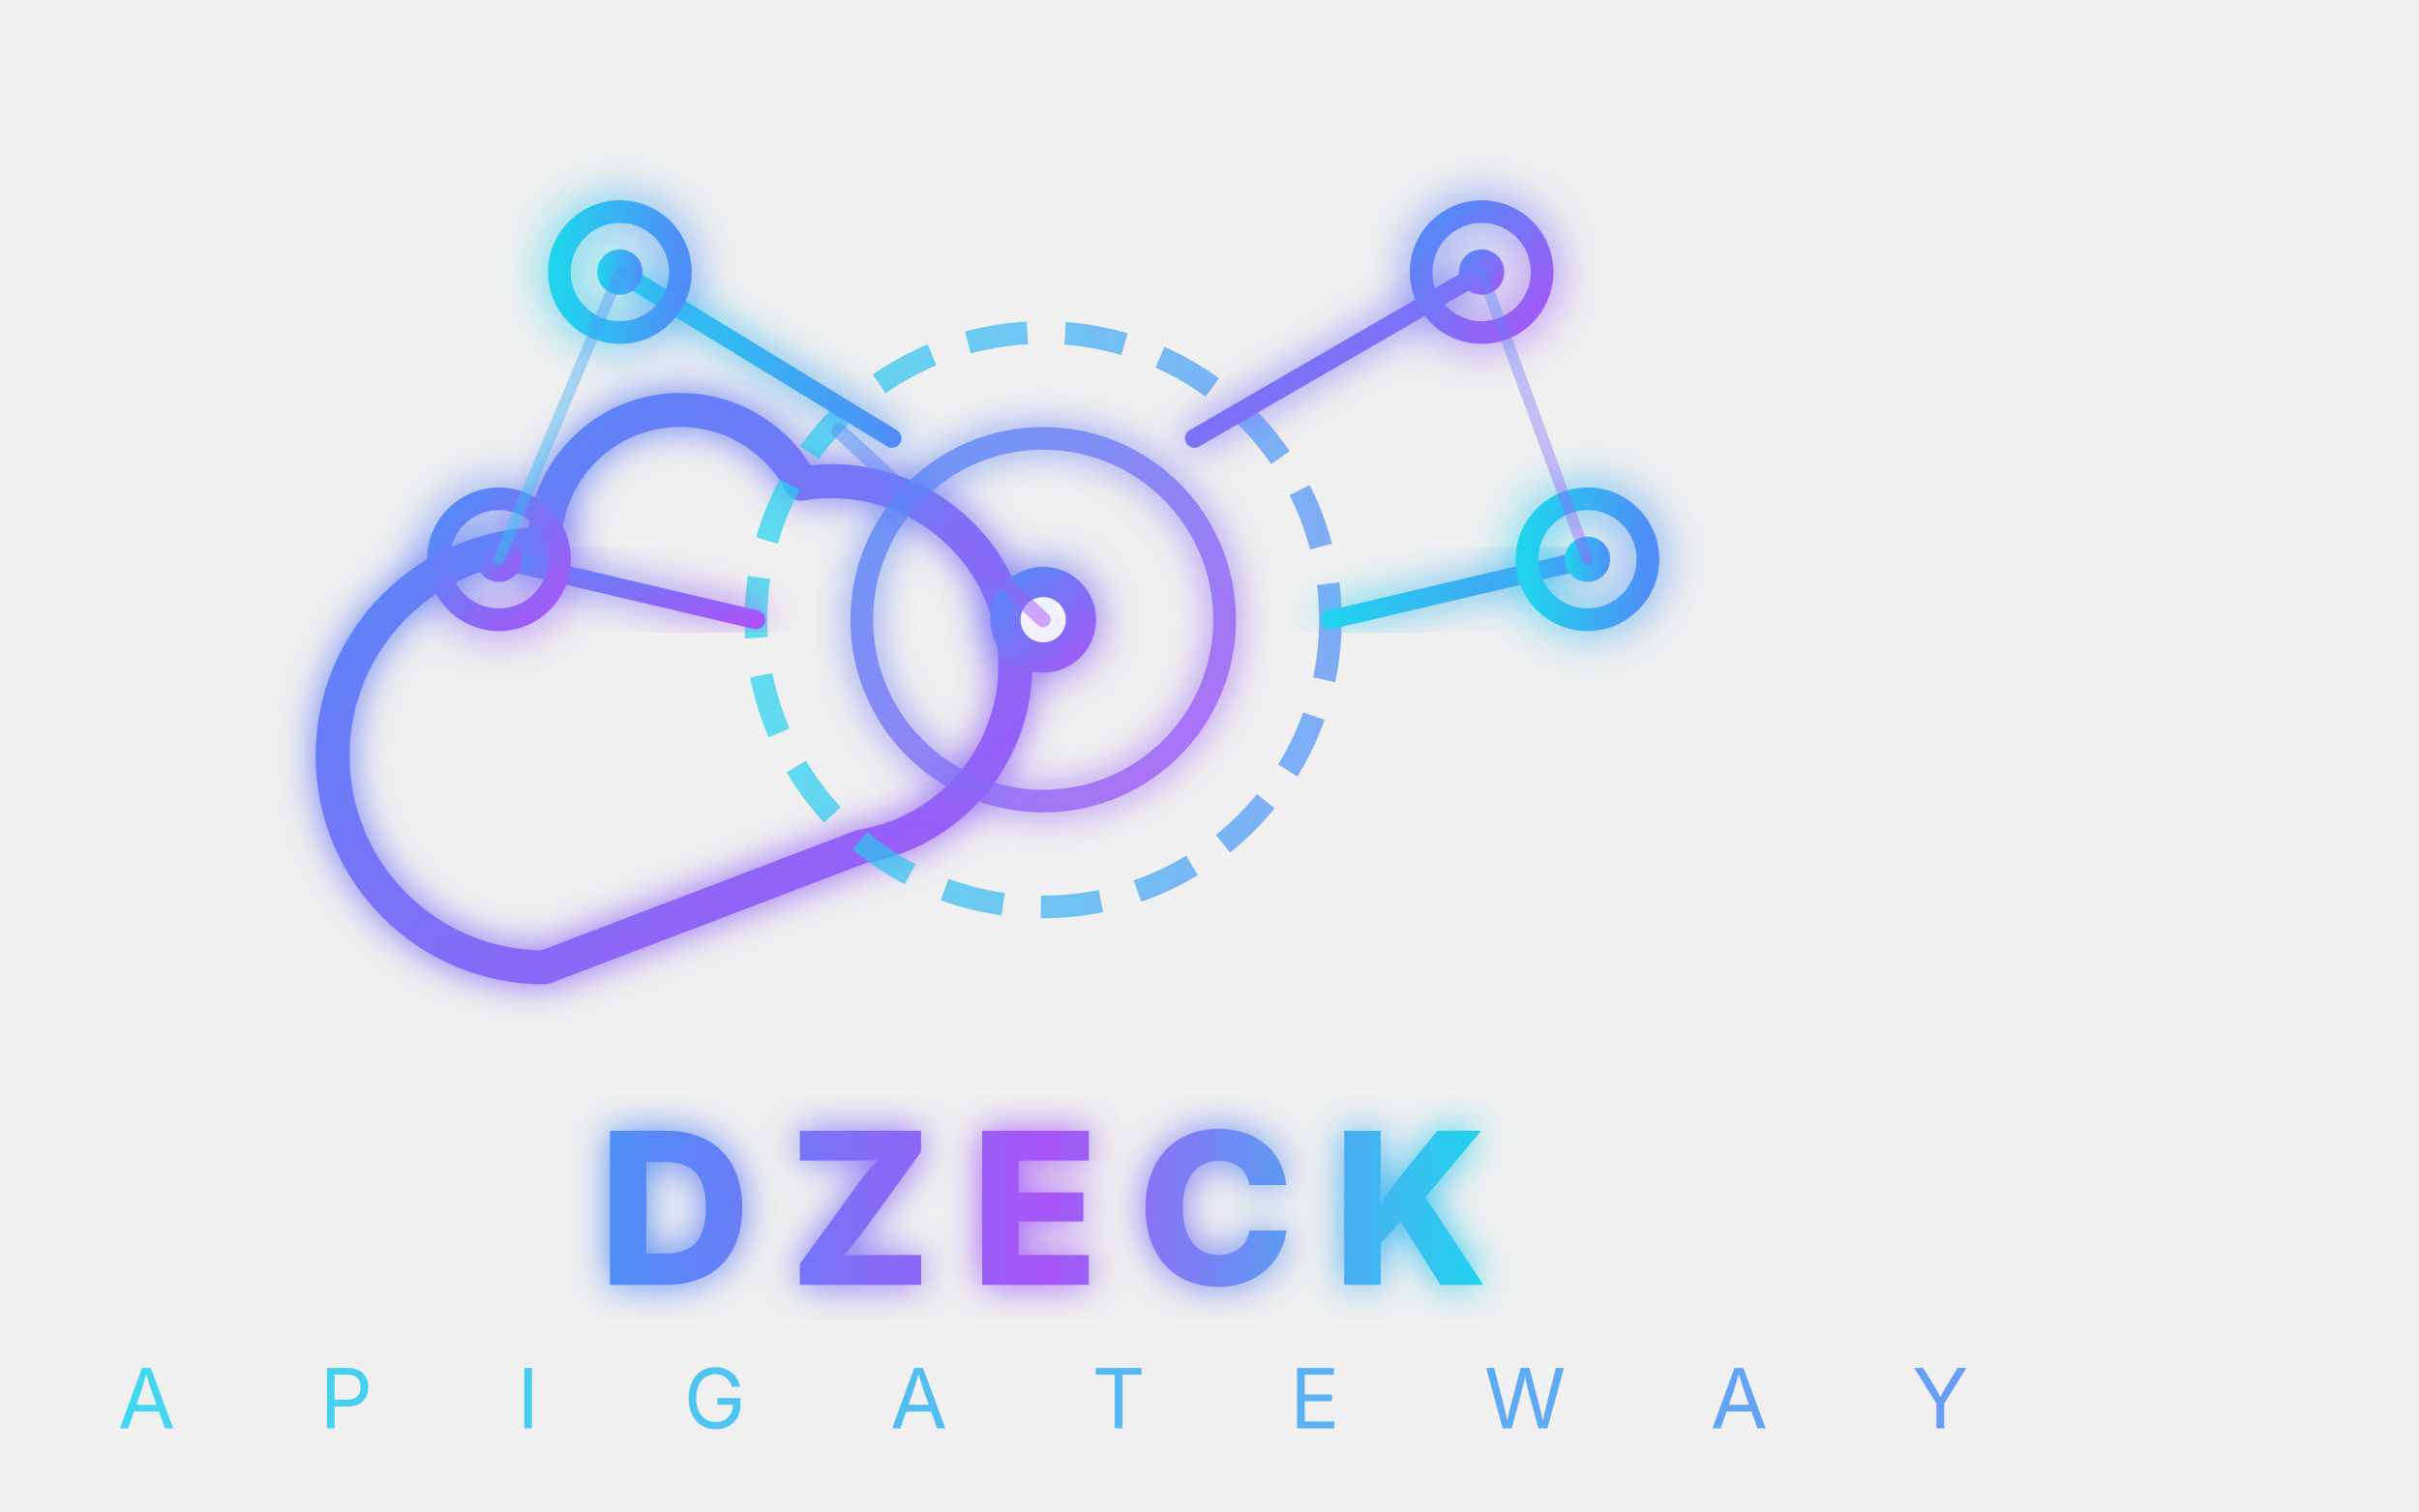
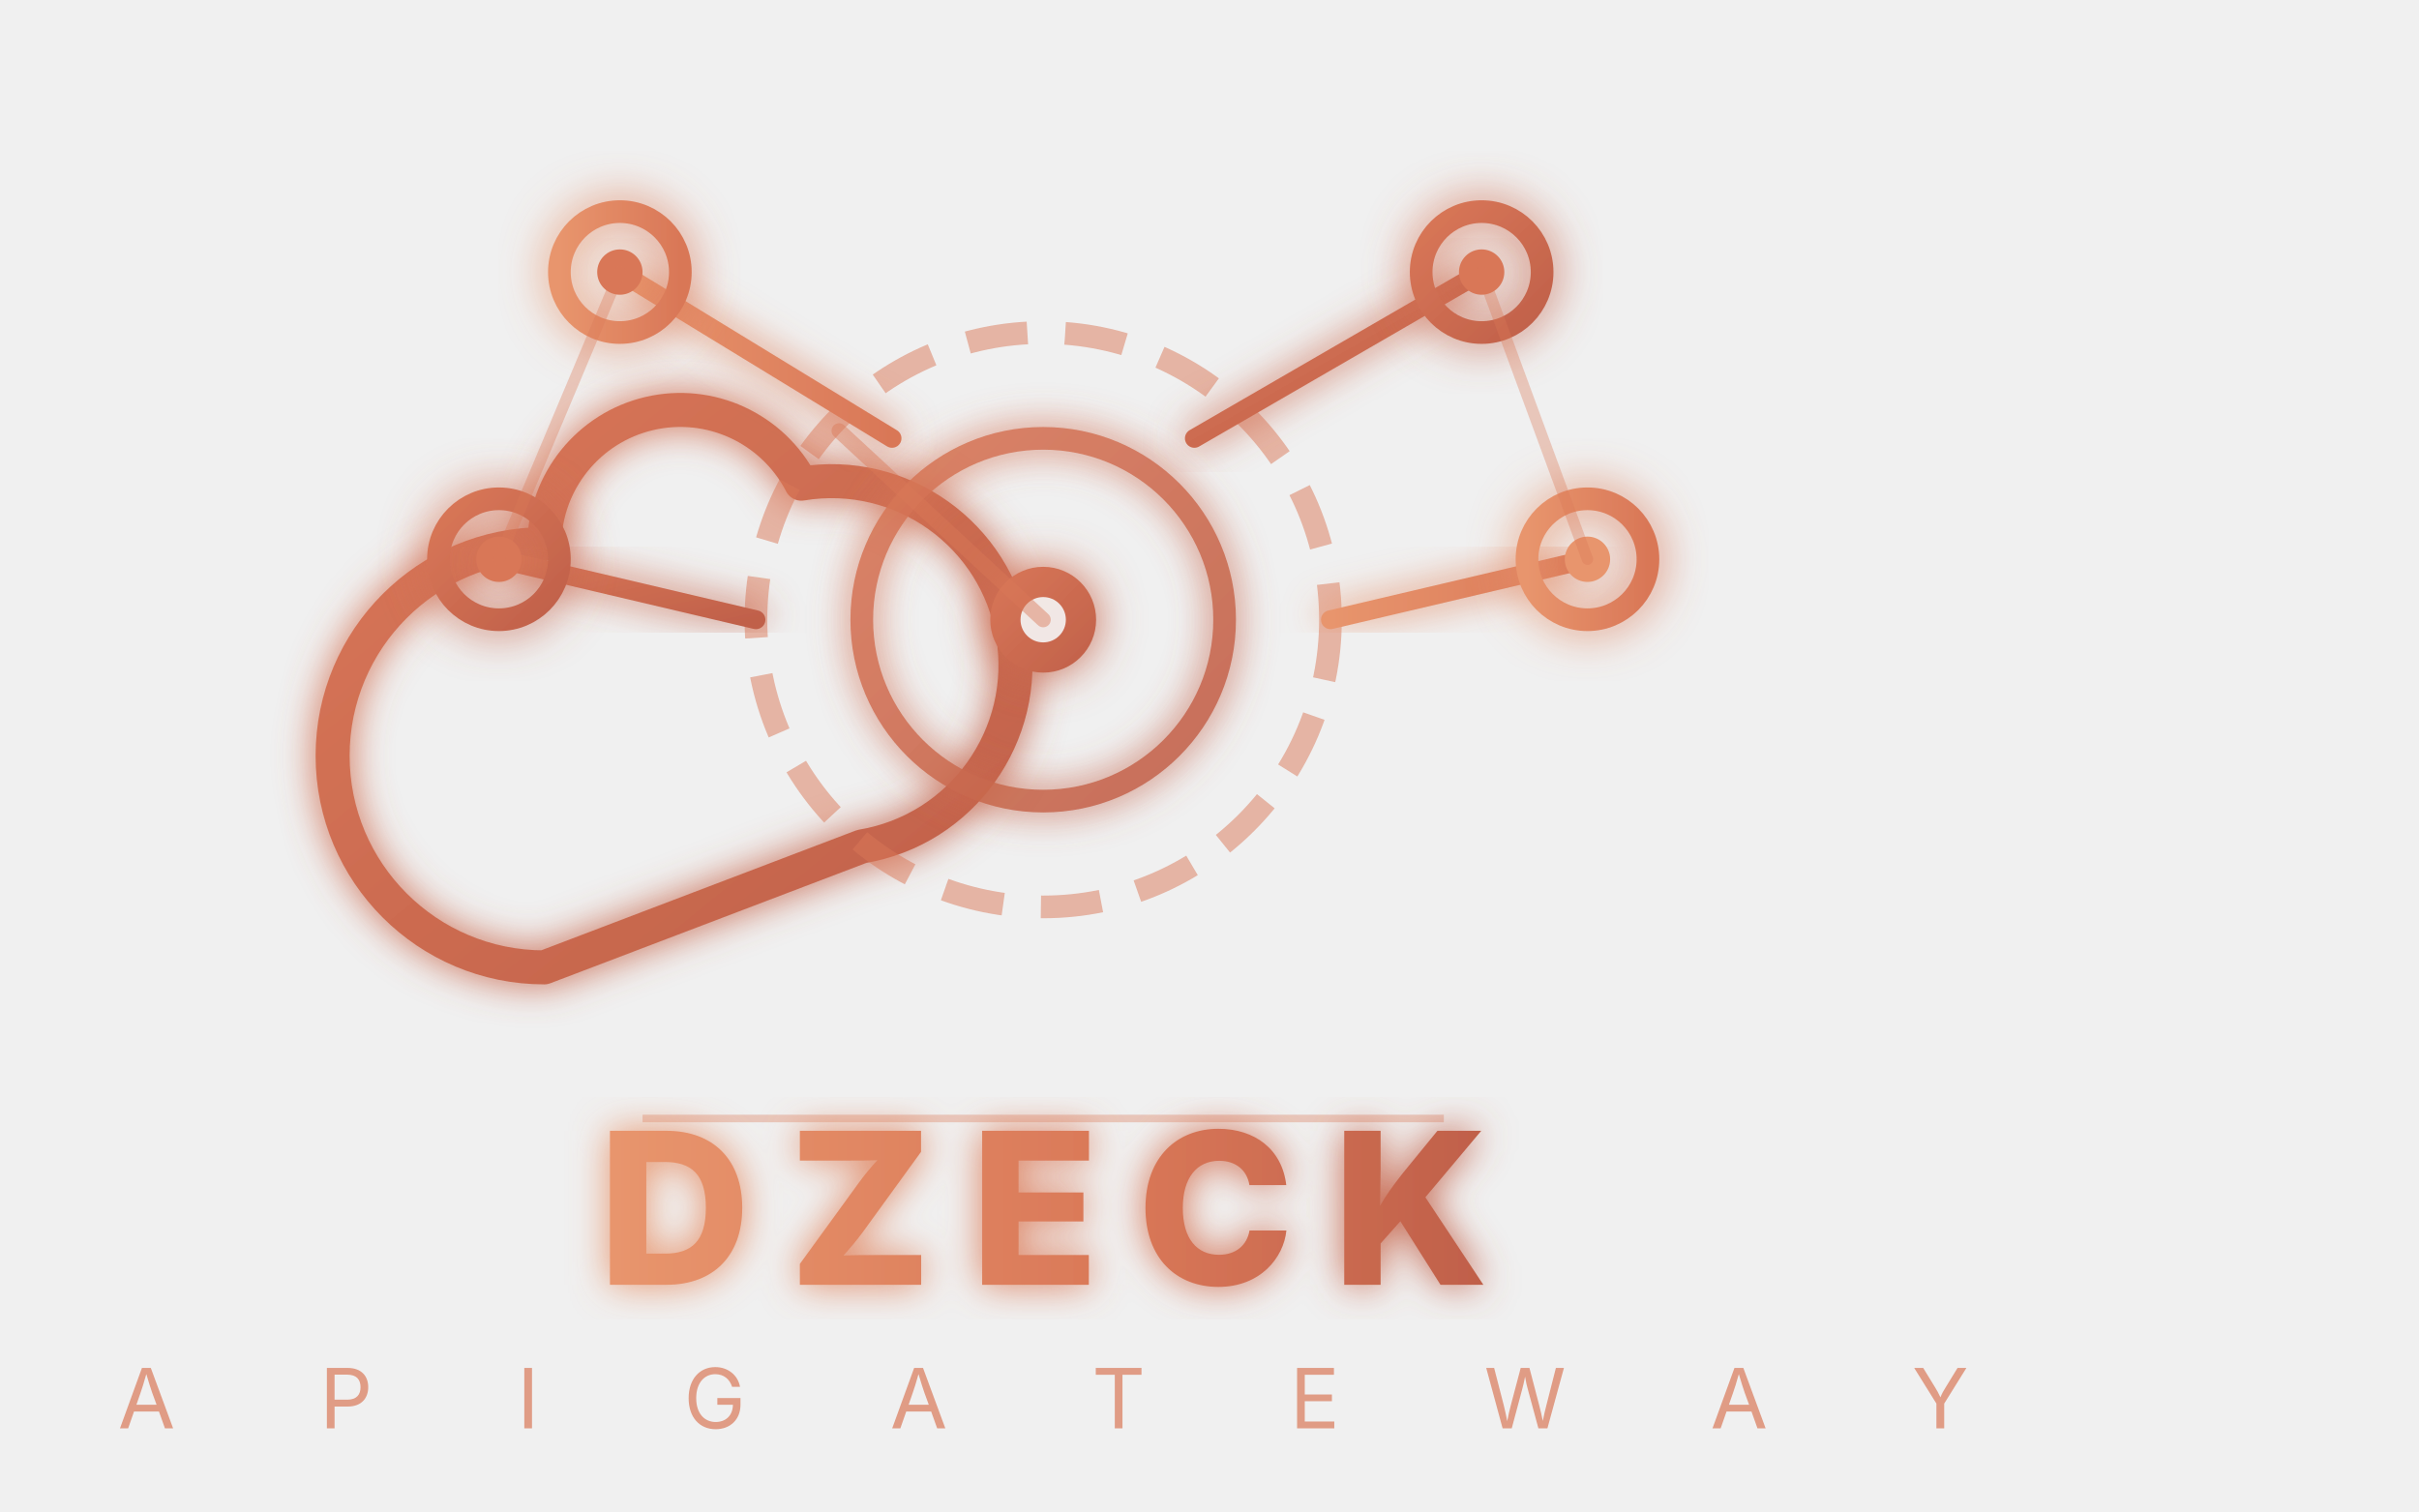
<svg xmlns="http://www.w3.org/2000/svg" viewBox="0 0 320 200" width="320" height="200" fill="none">
  <defs>
    <linearGradient id="gMain" x1="0%" y1="0%" x2="100%" y2="100%">
-       <stop offset="0%" stop-color="#4F8EF7" />
-       <stop offset="100%" stop-color="#A855F7" />
+       <stop offset="0%" stop-color="#d97757" />
+       <stop offset="100%" stop-color="#c0604a" />
    </linearGradient>
    <linearGradient id="gAccent" x1="0%" y1="0%" x2="100%" y2="0%">
-       <stop offset="0%" stop-color="#22D3EE" />
-       <stop offset="100%" stop-color="#4F8EF7" />
+       <stop offset="0%" stop-color="#e8956d" />
+       <stop offset="100%" stop-color="#d97757" />
    </linearGradient>
    <linearGradient id="gText" x1="0%" y1="0%" x2="100%" y2="0%">
-       <stop offset="0%" stop-color="#4F8EF7" />
-       <stop offset="50%" stop-color="#A855F7" />
-       <stop offset="100%" stop-color="#22D3EE" />
+       <stop offset="0%" stop-color="#e8956d" />
+       <stop offset="60%" stop-color="#d97757" />
+       <stop offset="100%" stop-color="#c0604a" />
    </linearGradient>
    <filter id="glow" x="-20%" y="-20%" width="140%" height="140%">
      <feGaussianBlur stdDeviation="2.5" result="coloredBlur" />
      <feMerge>
        <feMergeNode in="coloredBlur" />
        <feMergeNode in="SourceGraphic" />
      </feMerge>
    </filter>
    <filter id="nodeGlow" x="-50%" y="-50%" width="200%" height="200%">
      <feGaussianBlur stdDeviation="3" result="coloredBlur" />
      <feMerge>
        <feMergeNode in="coloredBlur" />
        <feMergeNode in="SourceGraphic" />
      </feMerge>
    </filter>
  </defs>
  <path d="M72 128        a28 28 0 0 1 0-56        a18 18 0 0 1 34-8        a24 24 0 1 1 8 48        Z" stroke="url(#gMain)" stroke-width="4.5" stroke-linejoin="round" stroke-linecap="round" filter="url(#glow)" />
-   <circle cx="138" cy="82" r="38" stroke="url(#gAccent)" stroke-width="3" stroke-dasharray="8 5" opacity="0.7" />
-   <circle cx="138" cy="82" r="24" stroke="url(#gMain)" stroke-width="3" opacity="0.85" filter="url(#glow)" />
+   <circle cx="138" cy="82" r="38" stroke="#d97757" stroke-width="3" stroke-dasharray="8 5" opacity="0.5" />
+   <circle cx="138" cy="82" r="24" stroke="url(#gMain)" stroke-width="3" opacity="0.9" filter="url(#glow)" />
  <circle cx="138" cy="82" r="7" fill="url(#gMain)" filter="url(#nodeGlow)" />
-   <circle cx="138" cy="82" r="3" fill="white" opacity="0.9" />
+   <circle cx="138" cy="82" r="3" fill="#f5f5f5" opacity="0.9" />
  <line x1="138" y1="82" x2="138" y2="46" stroke="url(#gAccent)" stroke-width="3" stroke-linecap="round" filter="url(#glow)" />
-   <line x1="138" y1="82" x2="111" y2="57" stroke="url(#gMain)" stroke-width="2" stroke-linecap="round" opacity="0.5" />
+   <line x1="138" y1="82" x2="111" y2="57" stroke="#d97757" stroke-width="2" stroke-linecap="round" opacity="0.45" />
  <line x1="118" y1="58" x2="82" y2="36" stroke="url(#gAccent)" stroke-width="2.5" stroke-linecap="round" filter="url(#glow)" />
  <circle cx="82" cy="36" r="8" stroke="url(#gAccent)" stroke-width="3" filter="url(#nodeGlow)" />
-   <circle cx="82" cy="36" r="3" fill="url(#gAccent)" />
+   <circle cx="82" cy="36" r="3" fill="#d97757" />
  <line x1="158" y1="58" x2="196" y2="36" stroke="url(#gMain)" stroke-width="2.5" stroke-linecap="round" filter="url(#glow)" />
  <circle cx="196" cy="36" r="8" stroke="url(#gMain)" stroke-width="3" filter="url(#nodeGlow)" />
-   <circle cx="196" cy="36" r="3" fill="url(#gMain)" />
+   <circle cx="196" cy="36" r="3" fill="#d97757" />
  <line x1="176" y1="82" x2="210" y2="74" stroke="url(#gAccent)" stroke-width="2.5" stroke-linecap="round" filter="url(#glow)" />
  <circle cx="210" cy="74" r="8" stroke="url(#gAccent)" stroke-width="3" filter="url(#nodeGlow)" />
-   <circle cx="210" cy="74" r="3" fill="url(#gAccent)" />
-   <line x1="196" y1="36" x2="210" y2="74" stroke="url(#gMain)" stroke-width="1.5" stroke-linecap="round" opacity="0.4" />
+   <circle cx="210" cy="74" r="3" fill="#e8956d" />
+   <line x1="196" y1="36" x2="210" y2="74" stroke="#d97757" stroke-width="1.5" stroke-linecap="round" opacity="0.35" />
  <line x1="100" y1="82" x2="66" y2="74" stroke="url(#gMain)" stroke-width="2.5" stroke-linecap="round" filter="url(#glow)" />
  <circle cx="66" cy="74" r="8" stroke="url(#gMain)" stroke-width="3" filter="url(#nodeGlow)" />
-   <circle cx="66" cy="74" r="3" fill="url(#gMain)" />
-   <line x1="82" y1="36" x2="66" y2="74" stroke="url(#gAccent)" stroke-width="1.5" stroke-linecap="round" opacity="0.4" />
-   <text x="138" y="170" text-anchor="middle" font-family="'Segoe UI', 'Inter', 'Helvetica Neue', Arial, sans-serif" font-size="28" font-weight="800" letter-spacing="5" fill="url(#gText)" filter="url(#glow)">DZECK</text>
-   <text x="138" y="189" text-anchor="middle" font-family="'Segoe UI', 'Inter', 'Helvetica Neue', Arial, sans-serif" font-size="11" font-weight="400" letter-spacing="8" fill="url(#gAccent)" opacity="0.85">A P I  G A T E W A Y</text>
-   <line x1="85" y1="148" x2="191" y2="148" stroke="url(#gMain)" stroke-width="1" opacity="0.4" />
+   <circle cx="66" cy="74" r="3" fill="#d97757" />
+   <line x1="82" y1="36" x2="66" y2="74" stroke="#d97757" stroke-width="1.5" stroke-linecap="round" opacity="0.35" />
+   <line x1="85" y1="148" x2="191" y2="148" stroke="#d97757" stroke-width="1" opacity="0.35" />
+   <text x="138" y="170" text-anchor="middle" font-family="'Segoe UI','Inter','Helvetica Neue',Arial,sans-serif" font-size="28" font-weight="800" letter-spacing="5" fill="url(#gText)" filter="url(#glow)">DZECK</text>
+   <text x="138" y="189" text-anchor="middle" font-family="'Segoe UI','Inter','Helvetica Neue',Arial,sans-serif" font-size="11" font-weight="400" letter-spacing="8" fill="#d97757" opacity="0.7">A P I  G A T E W A Y</text>
</svg>
